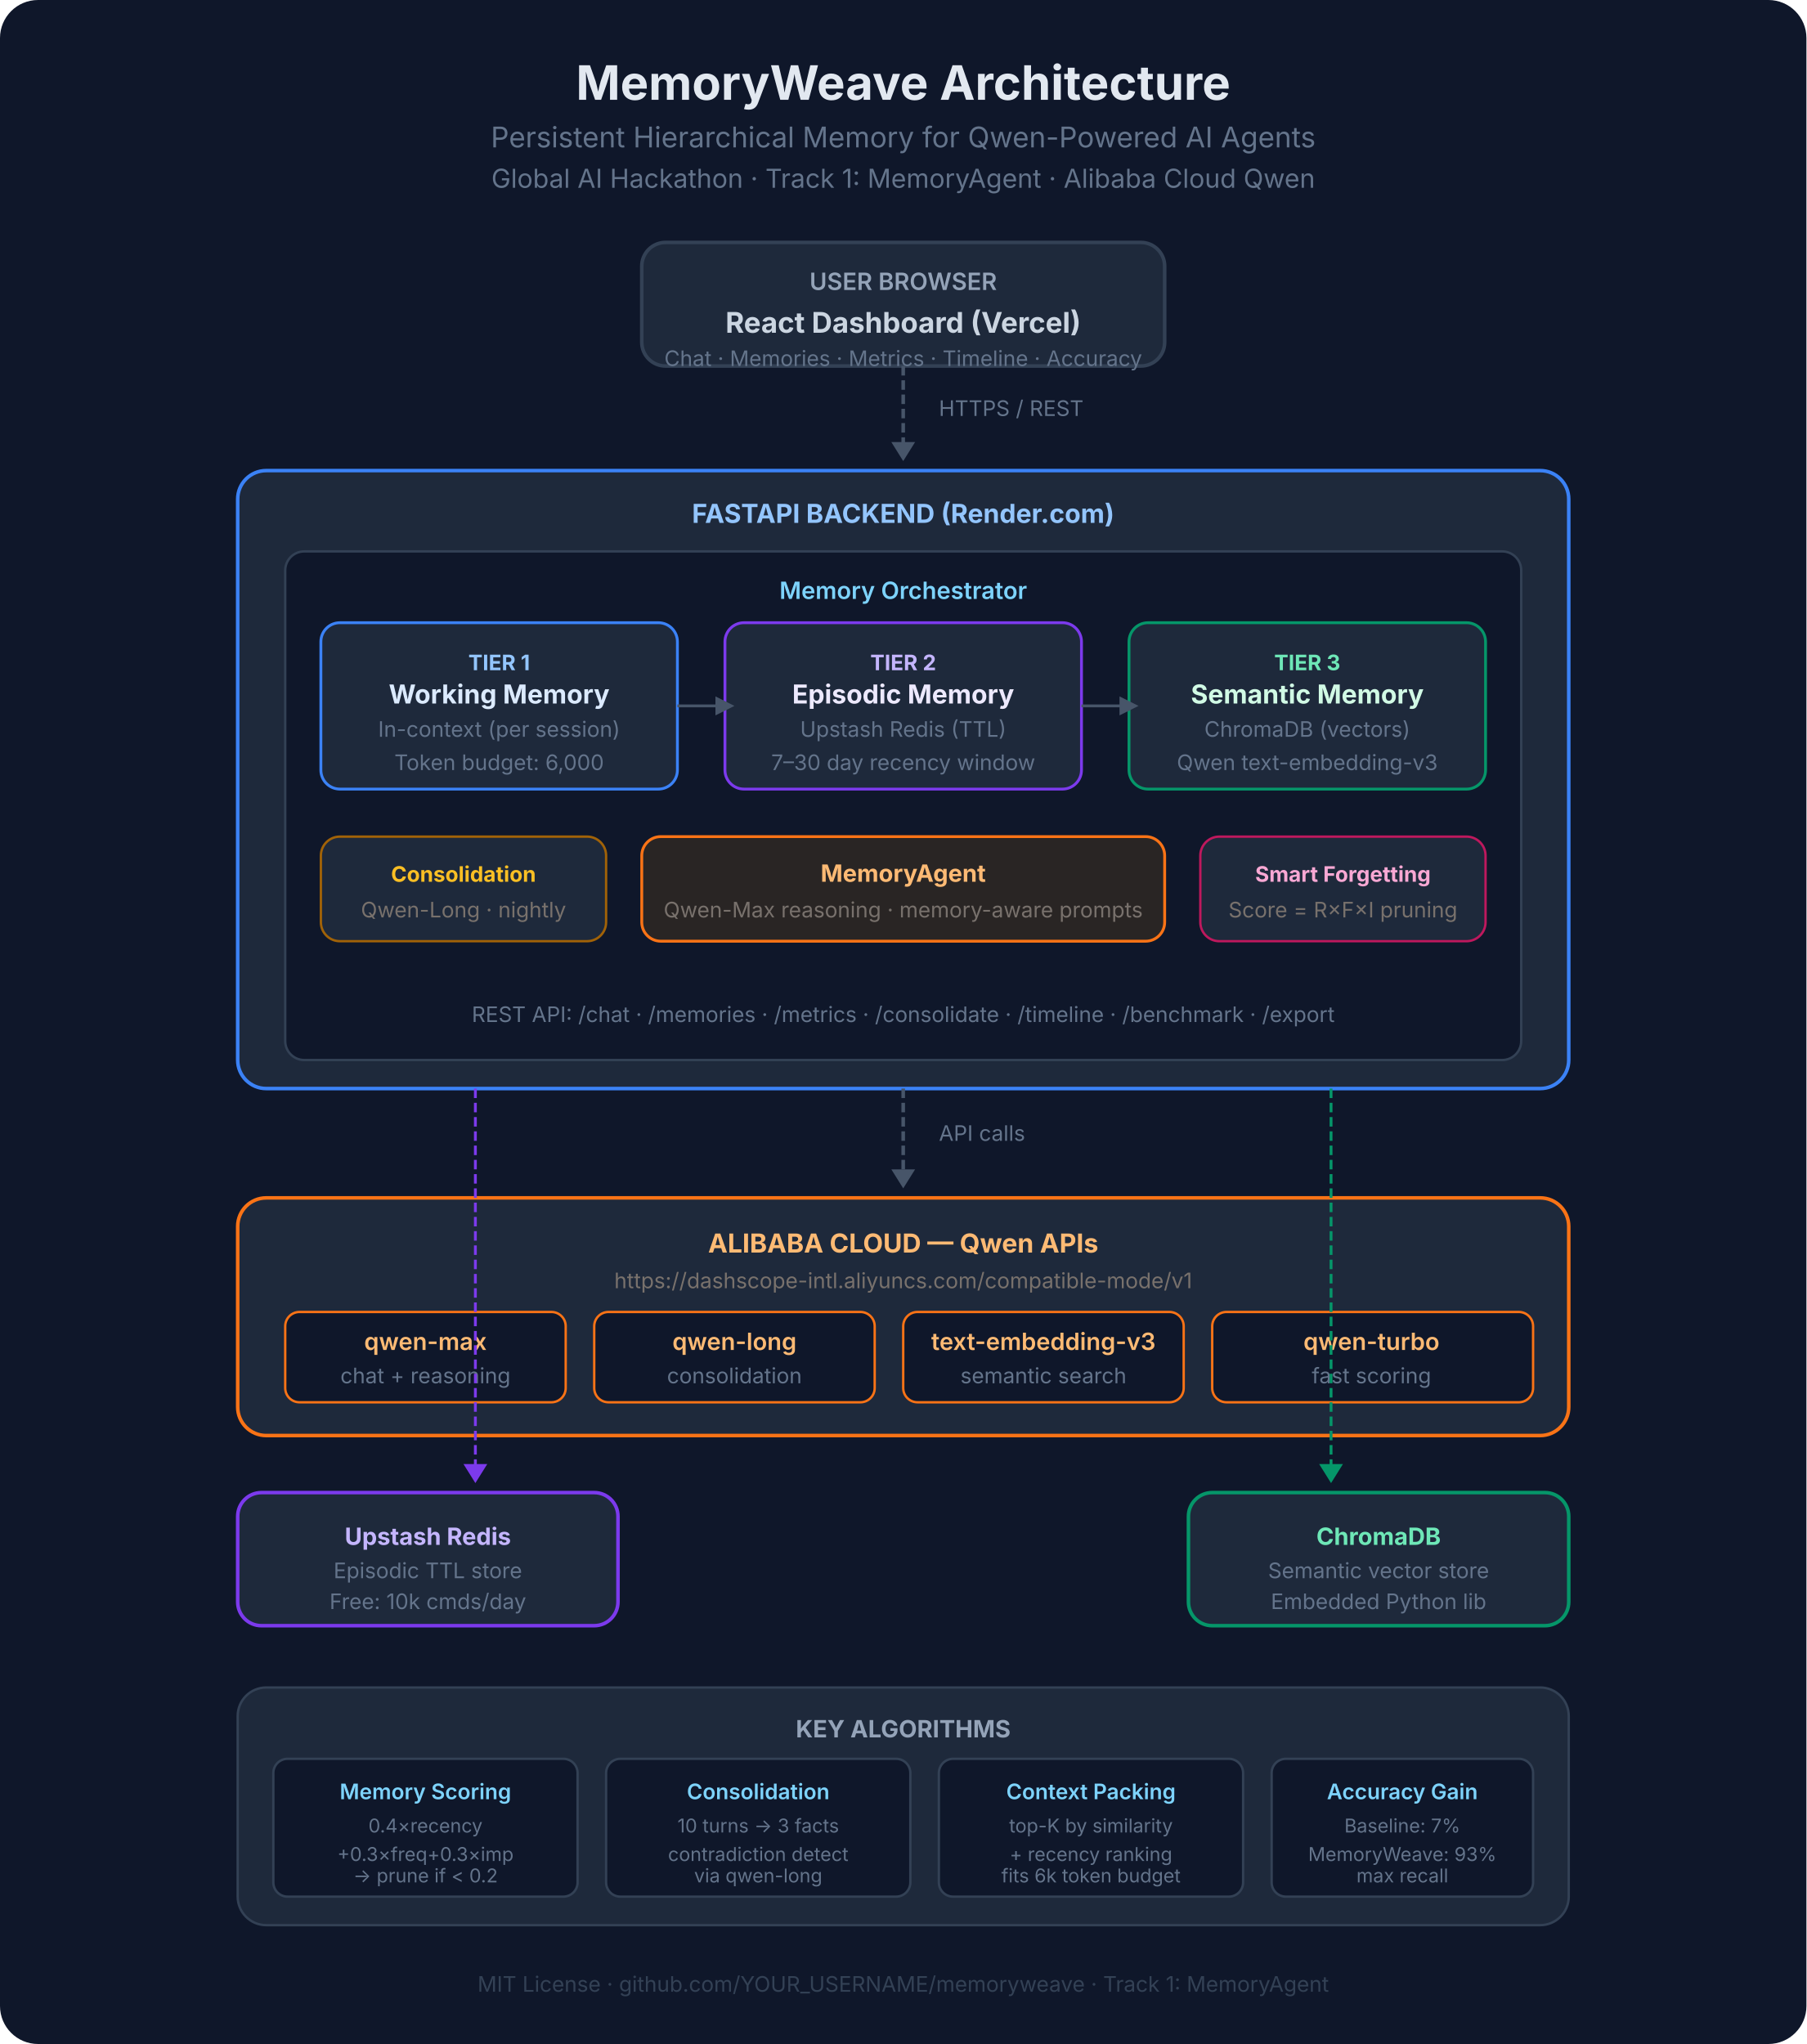
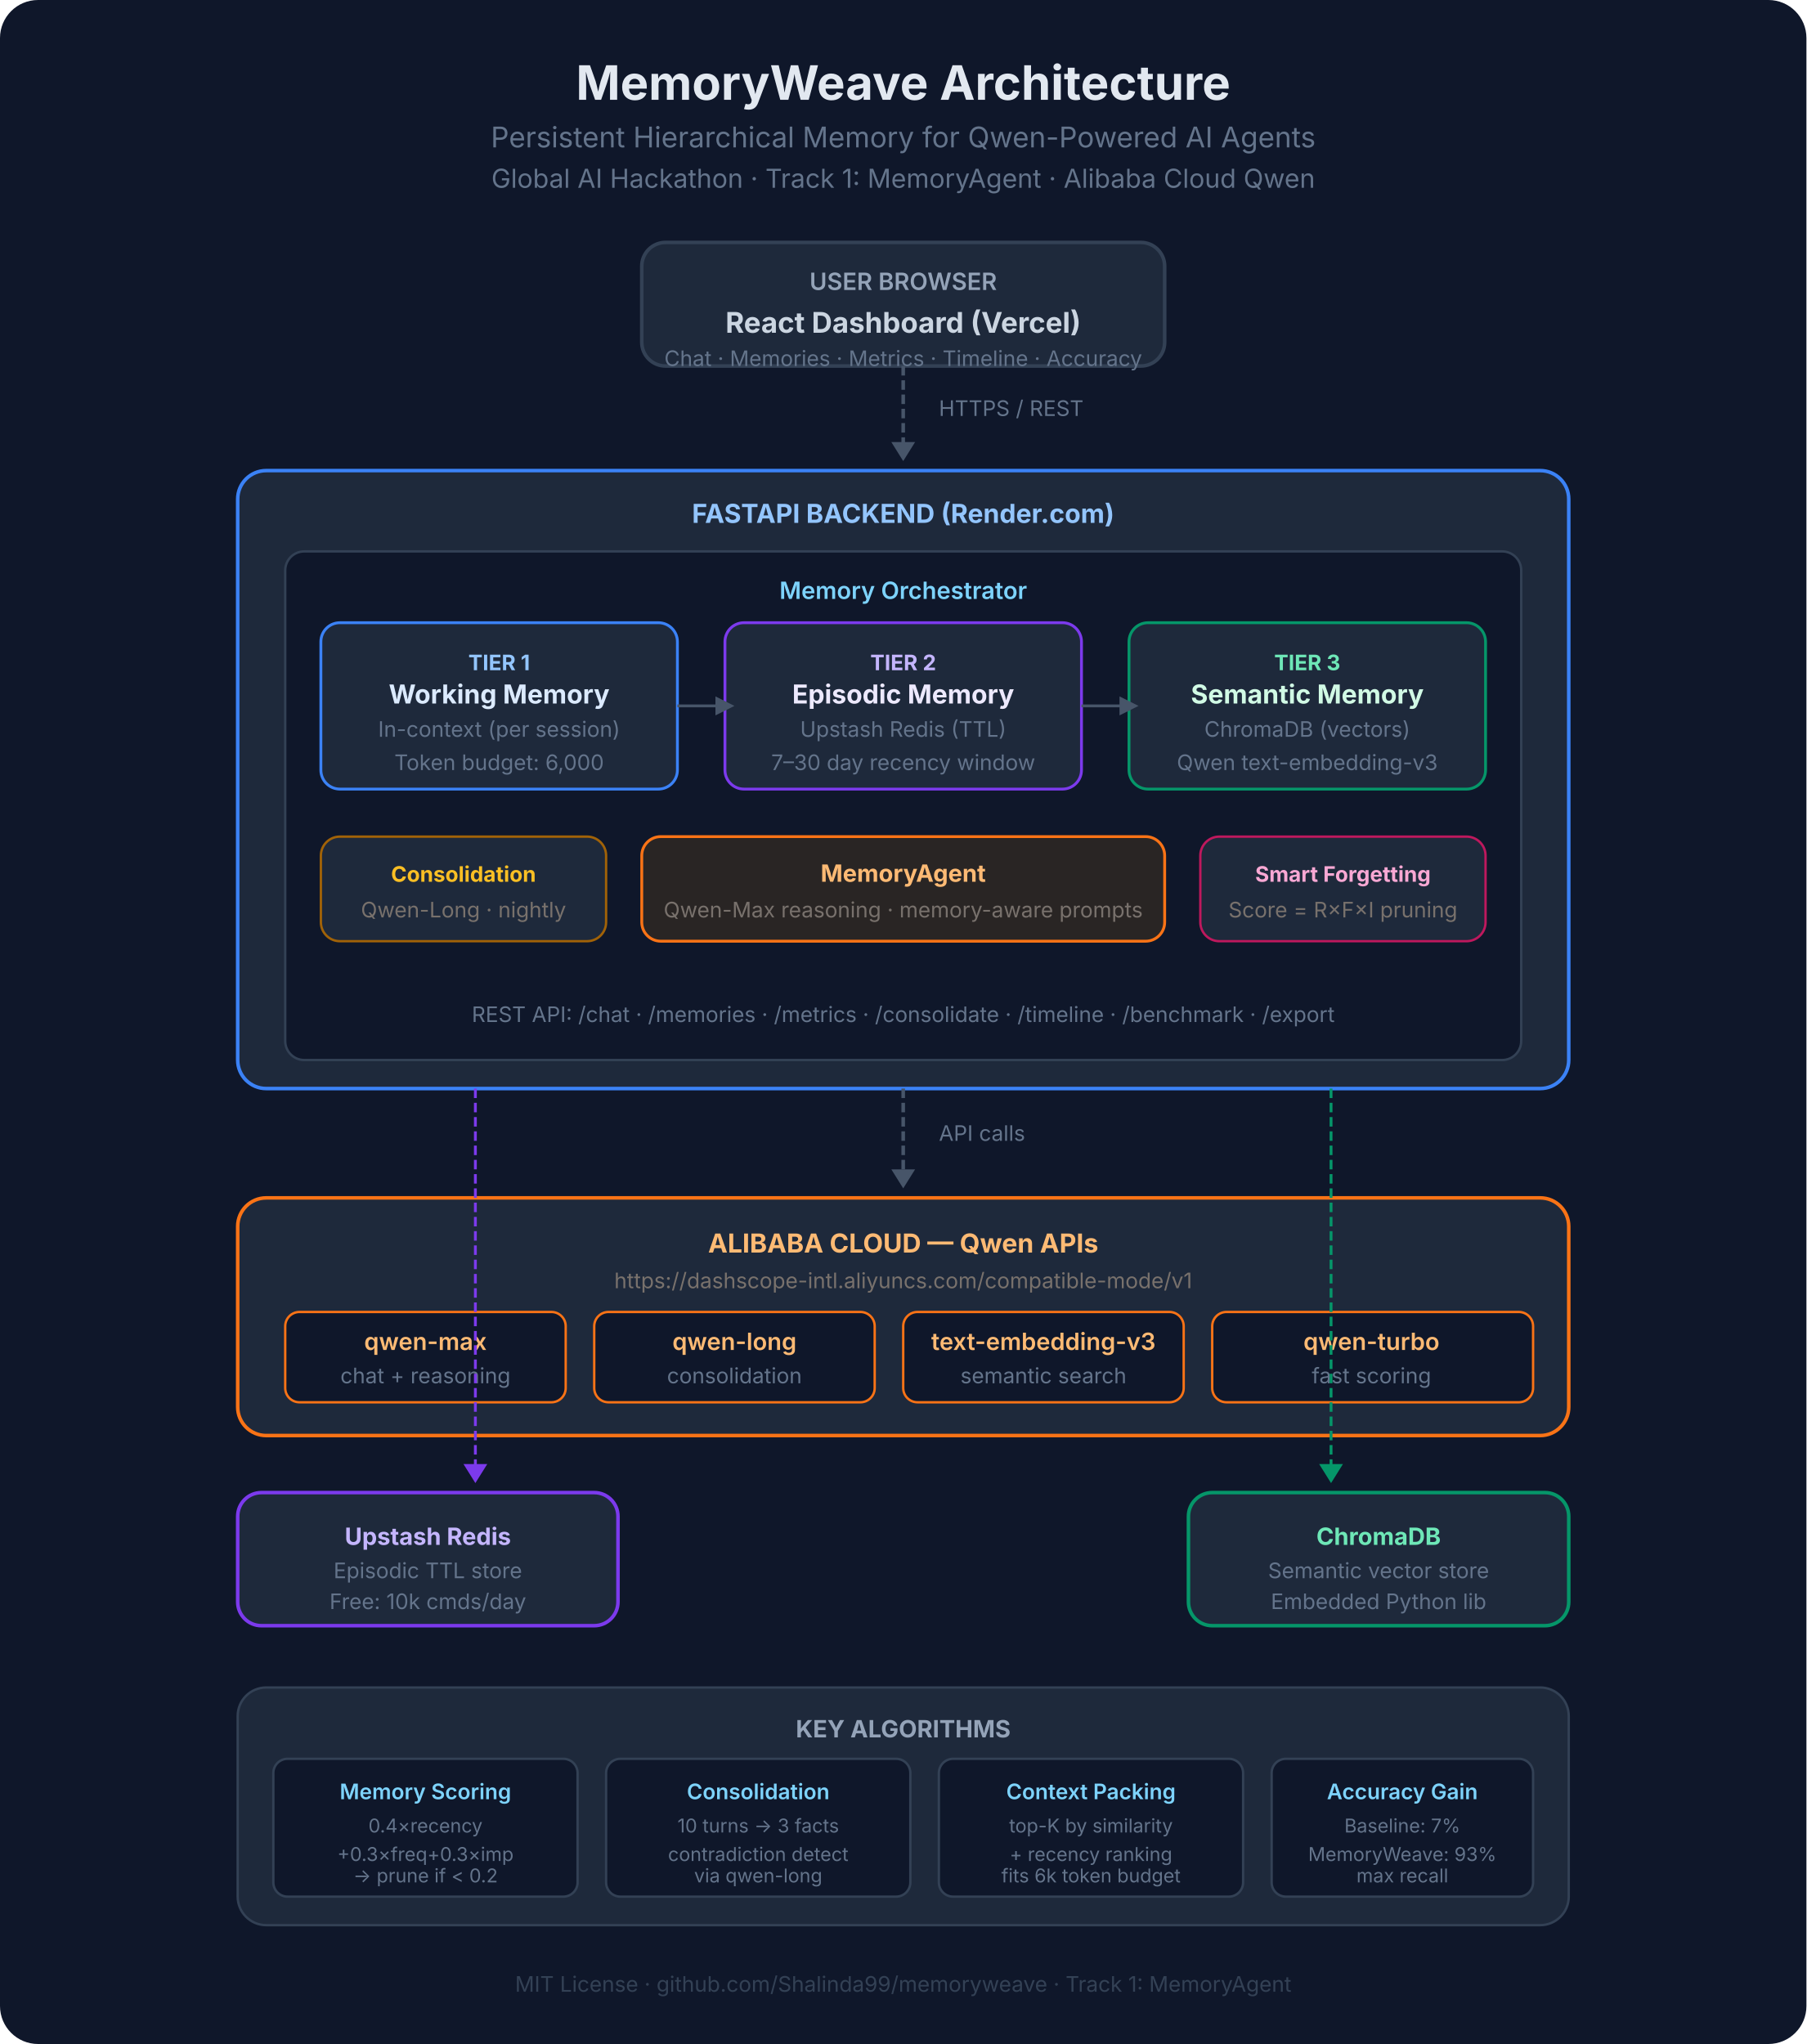
<svg xmlns="http://www.w3.org/2000/svg" viewBox="0 0 760 860" width="760" height="860" font-family="Inter, system-ui, sans-serif">
  <rect width="760" height="860" fill="#0f172a" rx="16" />
  <text x="380" y="42" text-anchor="middle" fill="#e2e8f0" font-size="20" font-weight="700">MemoryWeave Architecture</text>
  <text x="380" y="62" text-anchor="middle" fill="#64748b" font-size="12">Persistent Hierarchical Memory for Qwen-Powered AI Agents</text>
  <text x="380" y="79" text-anchor="middle" fill="#64748b" font-size="11">Global AI Hackathon · Track 1: MemoryAgent · Alibaba Cloud Qwen</text>
  <rect x="270" y="102" width="220" height="52" rx="10" fill="#1e293b" stroke="#334155" stroke-width="1.5" />
  <text x="380" y="122" text-anchor="middle" fill="#94a3b8" font-size="10" font-weight="600">USER BROWSER</text>
  <text x="380" y="140" text-anchor="middle" fill="#cbd5e1" font-size="12" font-weight="700">React Dashboard (Vercel)</text>
  <text x="380" y="154" text-anchor="middle" fill="#64748b" font-size="9">Chat · Memories · Metrics · Timeline · Accuracy</text>
  <line x1="380" y1="154" x2="380" y2="188" stroke="#475569" stroke-width="1.5" stroke-dasharray="4 2" />
  <polygon points="375,186 385,186 380,194" fill="#475569" />
  <text x="395" y="175" fill="#64748b" font-size="9">HTTPS / REST</text>
  <rect x="100" y="198" width="560" height="260" rx="12" fill="#1e293b" stroke="#3b82f6" stroke-width="1.5" />
  <text x="380" y="220" text-anchor="middle" fill="#93c5fd" font-size="11" font-weight="700">FASTAPI BACKEND (Render.com)</text>
  <rect x="120" y="232" width="520" height="214" rx="8" fill="#0f172a" stroke="#334155" stroke-width="1" />
  <text x="380" y="252" text-anchor="middle" fill="#7dd3fc" font-size="10" font-weight="600">Memory Orchestrator</text>
  <rect x="135" y="262" width="150" height="70" rx="8" fill="#1e293b" stroke="#3b82f6" stroke-width="1.2" />
  <text x="210" y="282" text-anchor="middle" fill="#93c5fd" font-size="9" font-weight="700">TIER 1</text>
  <text x="210" y="296" text-anchor="middle" fill="#dbeafe" font-size="11" font-weight="700">Working Memory</text>
  <text x="210" y="310" text-anchor="middle" fill="#64748b" font-size="9">In-context (per session)</text>
  <text x="210" y="324" text-anchor="middle" fill="#64748b" font-size="9">Token budget: 6,000</text>
  <rect x="305" y="262" width="150" height="70" rx="8" fill="#1e293b" stroke="#7c3aed" stroke-width="1.2" />
  <text x="380" y="282" text-anchor="middle" fill="#c4b5fd" font-size="9" font-weight="700">TIER 2</text>
  <text x="380" y="296" text-anchor="middle" fill="#ede9fe" font-size="11" font-weight="700">Episodic Memory</text>
  <text x="380" y="310" text-anchor="middle" fill="#64748b" font-size="9">Upstash Redis (TTL)</text>
  <text x="380" y="324" text-anchor="middle" fill="#64748b" font-size="9">7–30 day recency window</text>
  <rect x="475" y="262" width="150" height="70" rx="8" fill="#1e293b" stroke="#059669" stroke-width="1.2" />
  <text x="550" y="282" text-anchor="middle" fill="#6ee7b7" font-size="9" font-weight="700">TIER 3</text>
  <text x="550" y="296" text-anchor="middle" fill="#d1fae5" font-size="11" font-weight="700">Semantic Memory</text>
  <text x="550" y="310" text-anchor="middle" fill="#64748b" font-size="9">ChromaDB (vectors)</text>
  <text x="550" y="324" text-anchor="middle" fill="#64748b" font-size="9">Qwen text-embedding-v3</text>
  <line x1="285" y1="297" x2="305" y2="297" stroke="#475569" stroke-width="1.2" />
  <polygon points="301,293 309,297 301,301" fill="#475569" />
  <line x1="455" y1="297" x2="475" y2="297" stroke="#475569" stroke-width="1.2" />
  <polygon points="471,293 479,297 471,301" fill="#475569" />
  <rect x="270" y="352" width="220" height="44" rx="8" fill="#292524" stroke="#f97316" stroke-width="1.2" />
  <text x="380" y="371" text-anchor="middle" fill="#fdba74" font-size="10" font-weight="700">MemoryAgent</text>
  <text x="380" y="386" text-anchor="middle" fill="#78716c" font-size="9">Qwen-Max reasoning · memory-aware prompts</text>
  <rect x="135" y="352" width="120" height="44" rx="8" fill="#1e293b" stroke="#a16207" stroke-width="1" />
  <text x="195" y="371" text-anchor="middle" fill="#fbbf24" font-size="9" font-weight="700">Consolidation</text>
  <text x="195" y="386" text-anchor="middle" fill="#78716c" font-size="9">Qwen-Long · nightly</text>
  <rect x="505" y="352" width="120" height="44" rx="8" fill="#1e293b" stroke="#be185d" stroke-width="1" />
  <text x="565" y="371" text-anchor="middle" fill="#f9a8d4" font-size="9" font-weight="700">Smart Forgetting</text>
  <text x="565" y="386" text-anchor="middle" fill="#78716c" font-size="9">Score = R×F×I pruning</text>
  <text x="380" y="430" text-anchor="middle" fill="#64748b" font-size="9">REST API: /chat · /memories · /metrics · /consolidate · /timeline · /benchmark · /export</text>
  <line x1="380" y1="458" x2="380" y2="494" stroke="#475569" stroke-width="1.5" stroke-dasharray="4 2" />
  <polygon points="375,492 385,492 380,500" fill="#475569" />
  <text x="395" y="480" fill="#64748b" font-size="9">API calls</text>
  <rect x="100" y="504" width="560" height="100" rx="12" fill="#1e293b" stroke="#f97316" stroke-width="1.5" />
  <text x="380" y="527" text-anchor="middle" fill="#fdba74" font-size="11" font-weight="700">ALIBABA CLOUD — Qwen APIs</text>
  <text x="380" y="542" text-anchor="middle" fill="#78716c" font-size="9">https://dashscope-intl.aliyuncs.com/compatible-mode/v1</text>
  <rect x="120" y="552" width="118" height="38" rx="6" fill="#0f172a" stroke="#f97316" stroke-width="1" />
  <text x="179" y="568" text-anchor="middle" fill="#fdba74" font-size="10" font-weight="600">qwen-max</text>
  <text x="179" y="582" text-anchor="middle" fill="#64748b" font-size="9">chat + reasoning</text>
  <rect x="250" y="552" width="118" height="38" rx="6" fill="#0f172a" stroke="#f97316" stroke-width="1" />
  <text x="309" y="568" text-anchor="middle" fill="#fdba74" font-size="10" font-weight="600">qwen-long</text>
  <text x="309" y="582" text-anchor="middle" fill="#64748b" font-size="9">consolidation</text>
  <rect x="380" y="552" width="118" height="38" rx="6" fill="#0f172a" stroke="#f97316" stroke-width="1" />
  <text x="439" y="568" text-anchor="middle" fill="#fdba74" font-size="10" font-weight="600">text-embedding-v3</text>
  <text x="439" y="582" text-anchor="middle" fill="#64748b" font-size="9">semantic search</text>
  <rect x="510" y="552" width="135" height="38" rx="6" fill="#0f172a" stroke="#f97316" stroke-width="1" />
  <text x="577" y="568" text-anchor="middle" fill="#fdba74" font-size="10" font-weight="600">qwen-turbo</text>
  <text x="577" y="582" text-anchor="middle" fill="#64748b" font-size="9">fast scoring</text>
  <line x1="200" y1="458" x2="200" y2="618" stroke="#7c3aed" stroke-width="1.2" stroke-dasharray="4 2" />
  <polygon points="195,616 205,616 200,624" fill="#7c3aed" />
  <line x1="560" y1="458" x2="560" y2="618" stroke="#059669" stroke-width="1.2" stroke-dasharray="4 2" />
  <polygon points="555,616 565,616 560,624" fill="#059669" />
  <rect x="100" y="628" width="160" height="56" rx="10" fill="#1e293b" stroke="#7c3aed" stroke-width="1.5" />
  <text x="180" y="650" text-anchor="middle" fill="#c4b5fd" font-size="10" font-weight="700">Upstash Redis</text>
  <text x="180" y="664" text-anchor="middle" fill="#64748b" font-size="9">Episodic TTL store</text>
  <text x="180" y="677" text-anchor="middle" fill="#64748b" font-size="9">Free: 10k cmds/day</text>
  <rect x="500" y="628" width="160" height="56" rx="10" fill="#1e293b" stroke="#059669" stroke-width="1.5" />
  <text x="580" y="650" text-anchor="middle" fill="#6ee7b7" font-size="10" font-weight="700">ChromaDB</text>
  <text x="580" y="664" text-anchor="middle" fill="#64748b" font-size="9">Semantic vector store</text>
  <text x="580" y="677" text-anchor="middle" fill="#64748b" font-size="9">Embedded Python lib</text>
  <rect x="100" y="710" width="560" height="100" rx="12" fill="#1e293b" stroke="#334155" stroke-width="1" />
  <text x="380" y="731" text-anchor="middle" fill="#94a3b8" font-size="10" font-weight="700">KEY ALGORITHMS</text>
  <rect x="115" y="740" width="128" height="58" rx="6" fill="#0f172a" stroke="#334155" stroke-width="1" />
  <text x="179" y="757" text-anchor="middle" fill="#7dd3fc" font-size="9" font-weight="600">Memory Scoring</text>
  <text x="179" y="771" text-anchor="middle" fill="#64748b" font-size="8">0.4×recency</text>
  <text x="179" y="783" text-anchor="middle" fill="#64748b" font-size="8">+0.3×freq+0.3×imp</text>
  <text x="179" y="792" text-anchor="middle" fill="#64748b" font-size="8">→ prune if &lt; 0.2</text>
  <rect x="255" y="740" width="128" height="58" rx="6" fill="#0f172a" stroke="#334155" stroke-width="1" />
  <text x="319" y="757" text-anchor="middle" fill="#7dd3fc" font-size="9" font-weight="600">Consolidation</text>
  <text x="319" y="771" text-anchor="middle" fill="#64748b" font-size="8">10 turns → 3 facts</text>
  <text x="319" y="783" text-anchor="middle" fill="#64748b" font-size="8">contradiction detect</text>
  <text x="319" y="792" text-anchor="middle" fill="#64748b" font-size="8">via qwen-long</text>
  <rect x="395" y="740" width="128" height="58" rx="6" fill="#0f172a" stroke="#334155" stroke-width="1" />
  <text x="459" y="757" text-anchor="middle" fill="#7dd3fc" font-size="9" font-weight="600">Context Packing</text>
  <text x="459" y="771" text-anchor="middle" fill="#64748b" font-size="8">top-K by similarity</text>
  <text x="459" y="783" text-anchor="middle" fill="#64748b" font-size="8">+ recency ranking</text>
  <text x="459" y="792" text-anchor="middle" fill="#64748b" font-size="8">fits 6k token budget</text>
  <rect x="535" y="740" width="110" height="58" rx="6" fill="#0f172a" stroke="#334155" stroke-width="1" />
  <text x="590" y="757" text-anchor="middle" fill="#7dd3fc" font-size="9" font-weight="600">Accuracy Gain</text>
  <text x="590" y="771" text-anchor="middle" fill="#64748b" font-size="8">Baseline: 7%</text>
  <text x="590" y="783" text-anchor="middle" fill="#64748b" font-size="8">MemoryWeave: 93%</text>
  <text x="590" y="792" text-anchor="middle" fill="#64748b" font-size="8">max recall</text>
-   <text x="380" y="838" text-anchor="middle" fill="#334155" font-size="9">MIT License · github.com/YOUR_USERNAME/memoryweave · Track 1: MemoryAgent</text>
+   <text x="380" y="838" text-anchor="middle" fill="#334155" font-size="9">MIT License · github.com/Shalinda99/memoryweave · Track 1: MemoryAgent</text>
</svg>
